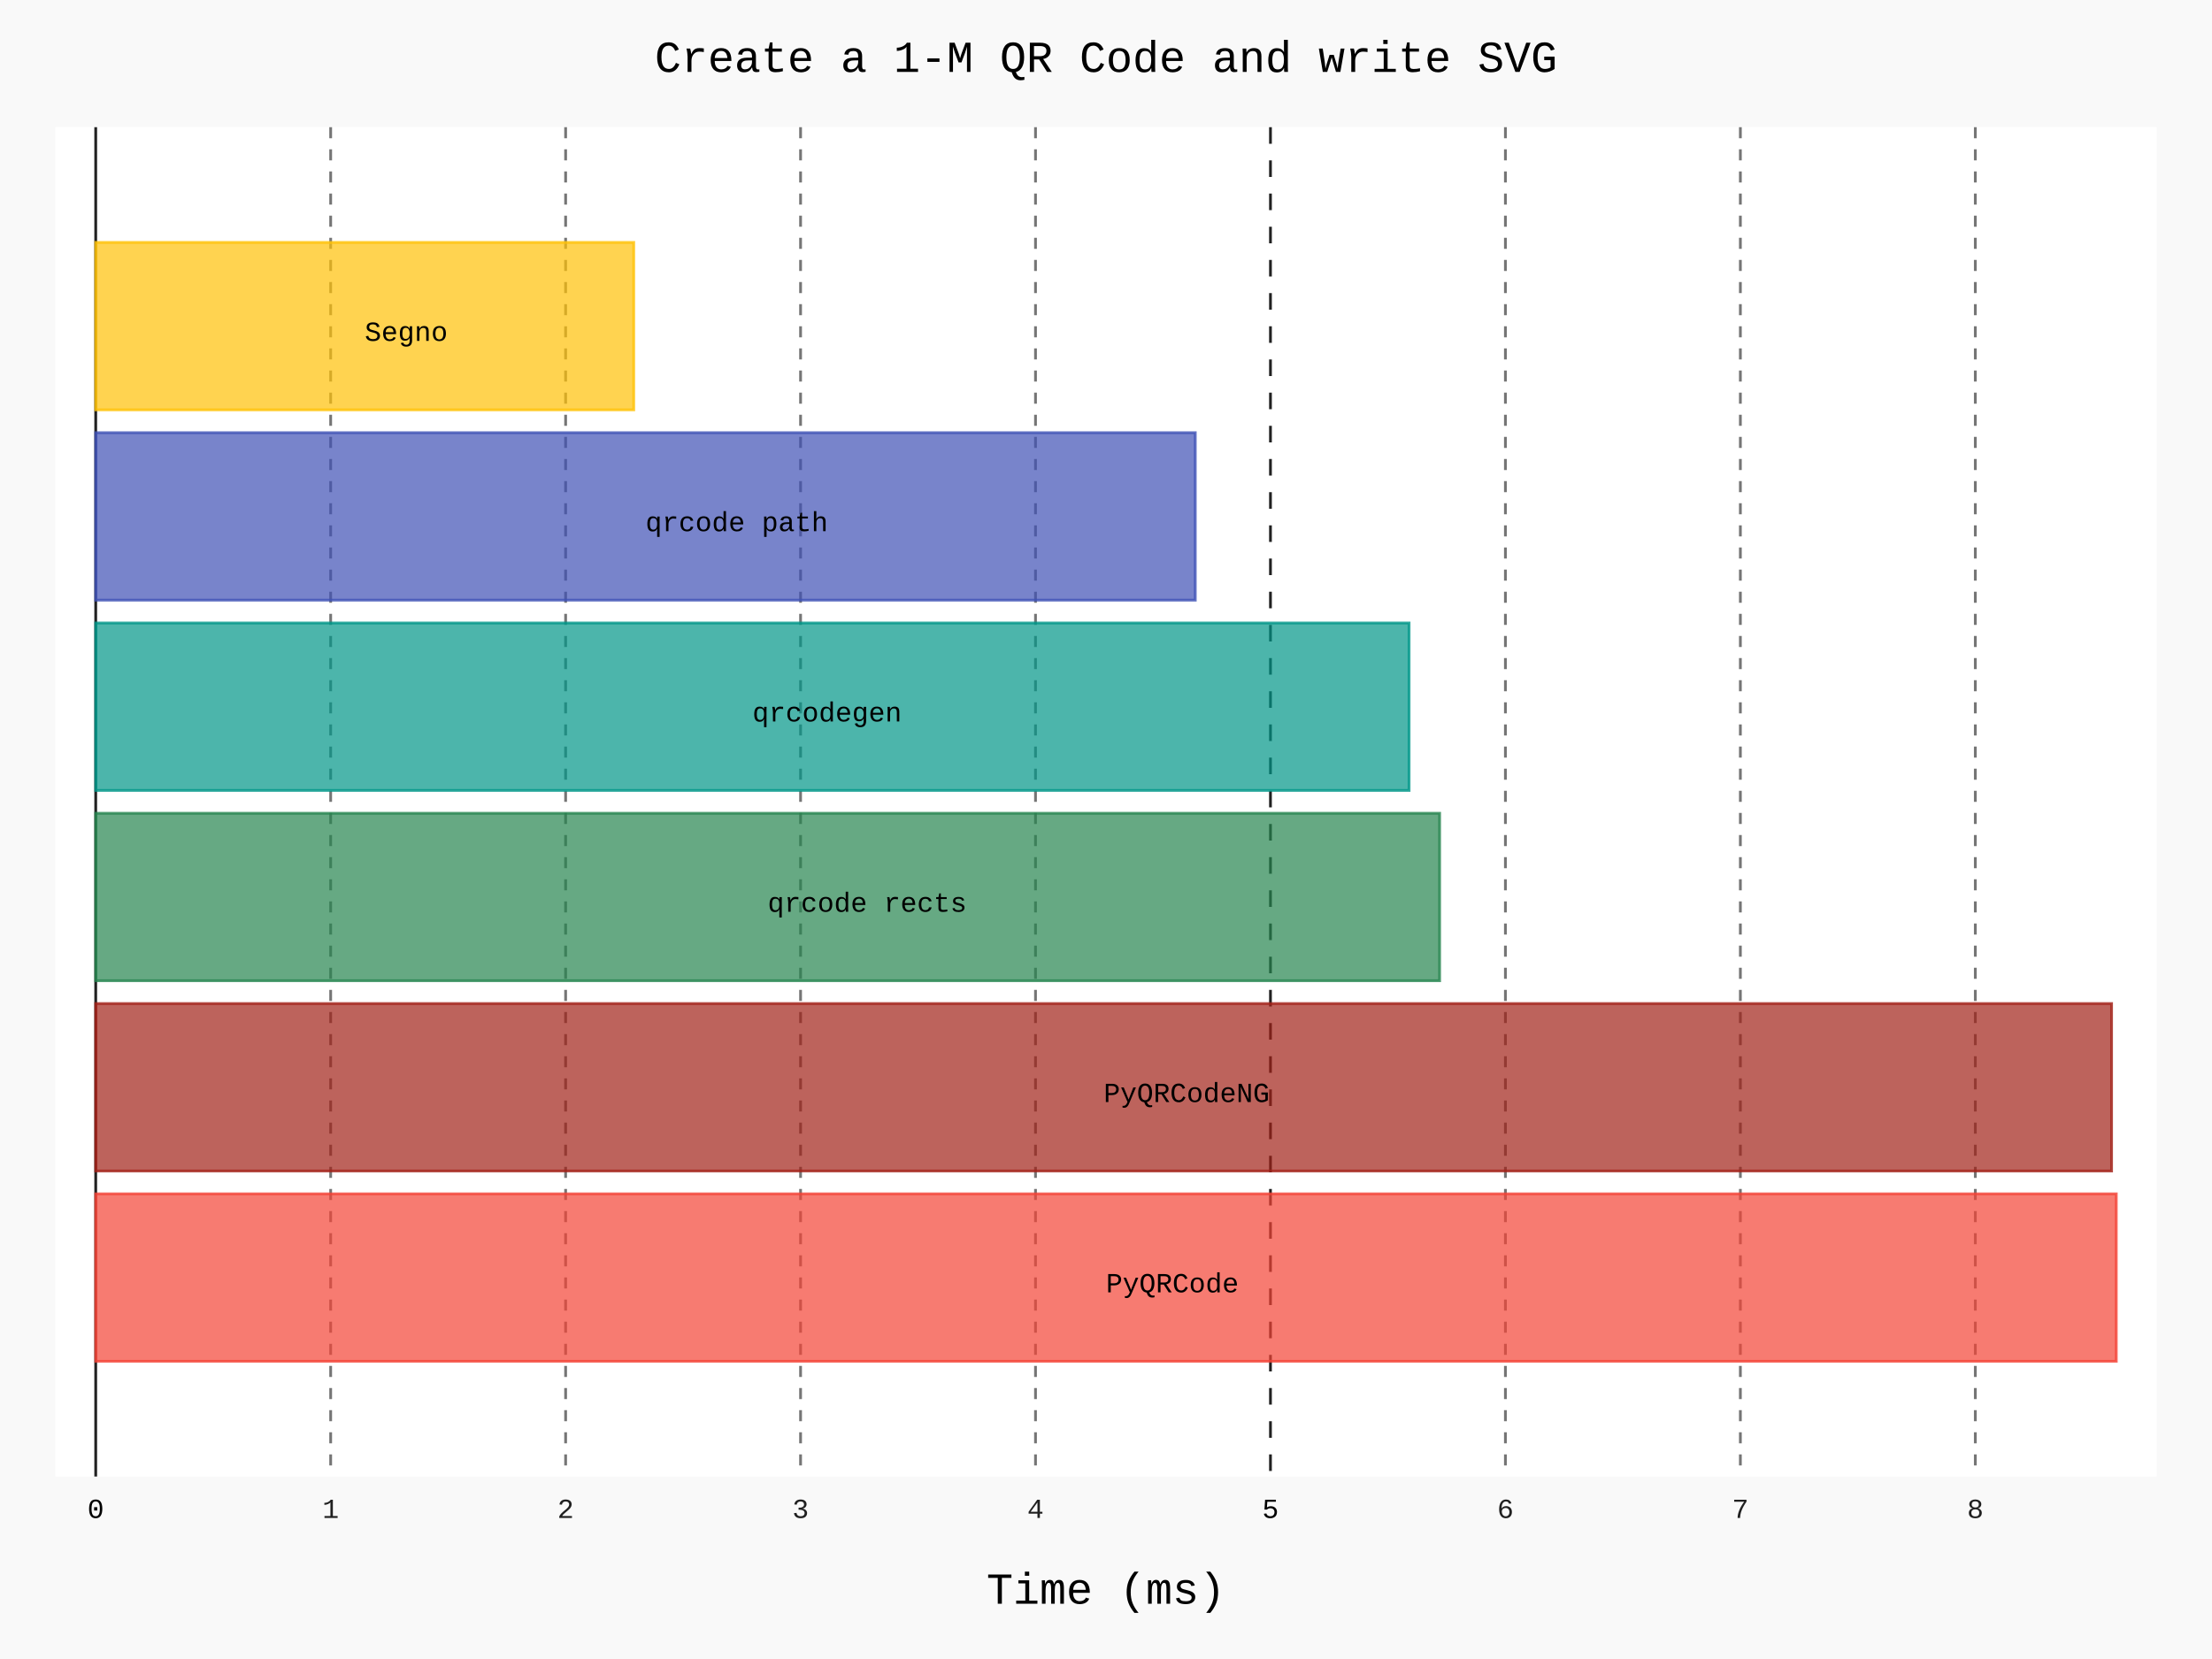
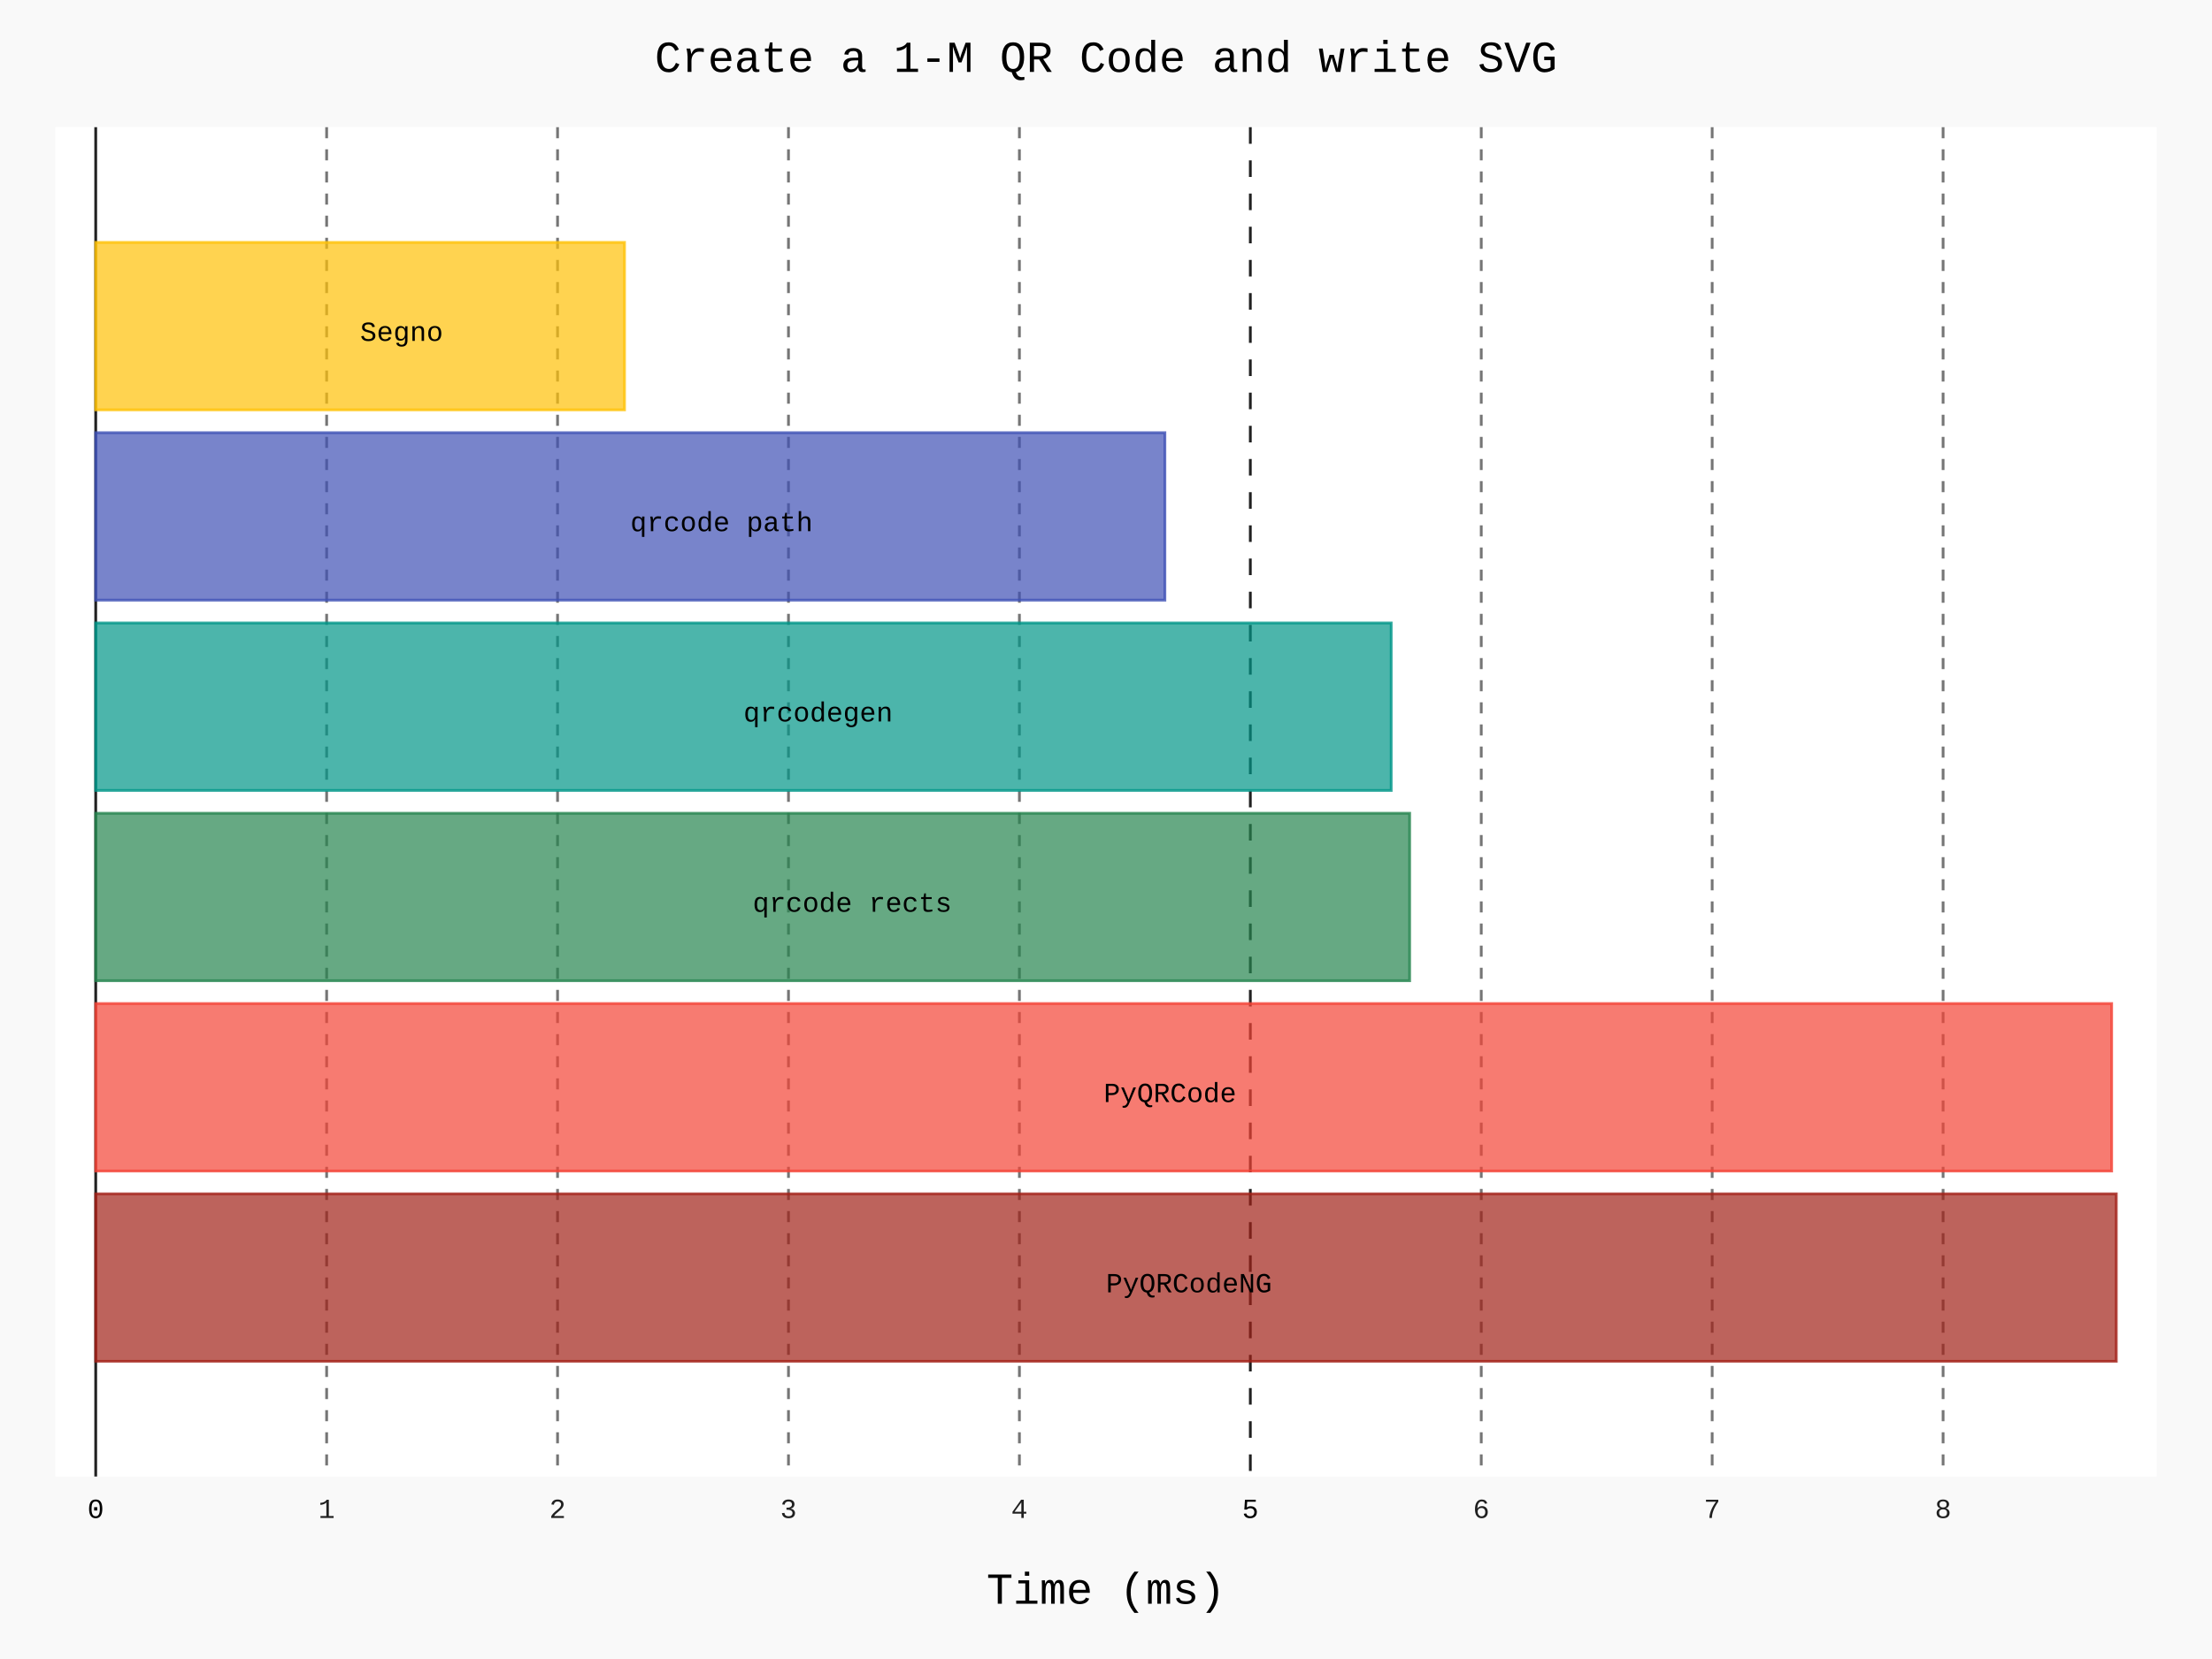
- <svg xmlns="http://www.w3.org/2000/svg" class="pygal-chart" id="chart-78ac9550-3b5f-40be-8055-387f75064e2f" viewBox="0 0 800 600">
+ <svg xmlns="http://www.w3.org/2000/svg" class="pygal-chart" id="chart-f2c3bdaf-2f4b-435e-82c6-35984a7632fd" viewBox="0 0 800 600">
  <defs>
-     <style type="text/css">#chart-78ac9550-3b5f-40be-8055-387f75064e2f{-webkit-user-select:none;-webkit-font-smoothing:antialiased;font-family:Consolas,"Liberation Mono",Menlo,Courier,monospace}#chart-78ac9550-3b5f-40be-8055-387f75064e2f .title{font-family:Consolas,"Liberation Mono",Menlo,Courier,monospace;font-size:16px}#chart-78ac9550-3b5f-40be-8055-387f75064e2f .legends .legend text{font-family:Consolas,"Liberation Mono",Menlo,Courier,monospace;font-size:14px}#chart-78ac9550-3b5f-40be-8055-387f75064e2f .axis text{font-family:Consolas,"Liberation Mono",Menlo,Courier,monospace;font-size:10px}#chart-78ac9550-3b5f-40be-8055-387f75064e2f .axis text.major{font-family:Consolas,"Liberation Mono",Menlo,Courier,monospace;font-size:10px}#chart-78ac9550-3b5f-40be-8055-387f75064e2f .text-overlay text.value{font-family:Consolas,"Liberation Mono",Menlo,Courier,monospace;font-size:16px}#chart-78ac9550-3b5f-40be-8055-387f75064e2f .text-overlay text.label{font-family:Consolas,"Liberation Mono",Menlo,Courier,monospace;font-size:10px}#chart-78ac9550-3b5f-40be-8055-387f75064e2f .tooltip{font-family:Consolas,"Liberation Mono",Menlo,Courier,monospace;font-size:14px}#chart-78ac9550-3b5f-40be-8055-387f75064e2f text.no_data{font-family:Consolas,"Liberation Mono",Menlo,Courier,monospace;font-size:64px}
- #chart-78ac9550-3b5f-40be-8055-387f75064e2f{background-color:rgba(249,249,249,1)}#chart-78ac9550-3b5f-40be-8055-387f75064e2f path,#chart-78ac9550-3b5f-40be-8055-387f75064e2f line,#chart-78ac9550-3b5f-40be-8055-387f75064e2f rect,#chart-78ac9550-3b5f-40be-8055-387f75064e2f circle{-webkit-transition:150ms;-moz-transition:150ms;transition:150ms}#chart-78ac9550-3b5f-40be-8055-387f75064e2f .graph &gt; .background{fill:rgba(249,249,249,1)}#chart-78ac9550-3b5f-40be-8055-387f75064e2f .plot &gt; .background{fill:rgba(255,255,255,1)}#chart-78ac9550-3b5f-40be-8055-387f75064e2f .graph{fill:rgba(0,0,0,.87)}#chart-78ac9550-3b5f-40be-8055-387f75064e2f text.no_data{fill:rgba(0,0,0,1)}#chart-78ac9550-3b5f-40be-8055-387f75064e2f .title{fill:rgba(0,0,0,1)}#chart-78ac9550-3b5f-40be-8055-387f75064e2f .legends .legend text{fill:rgba(0,0,0,.87)}#chart-78ac9550-3b5f-40be-8055-387f75064e2f .legends .legend:hover text{fill:rgba(0,0,0,1)}#chart-78ac9550-3b5f-40be-8055-387f75064e2f .axis .line{stroke:rgba(0,0,0,1)}#chart-78ac9550-3b5f-40be-8055-387f75064e2f .axis .guide.line{stroke:rgba(0,0,0,.54)}#chart-78ac9550-3b5f-40be-8055-387f75064e2f .axis .major.line{stroke:rgba(0,0,0,.87)}#chart-78ac9550-3b5f-40be-8055-387f75064e2f .axis text.major{fill:rgba(0,0,0,1)}#chart-78ac9550-3b5f-40be-8055-387f75064e2f .axis.y .guides:hover .guide.line,#chart-78ac9550-3b5f-40be-8055-387f75064e2f .line-graph .axis.x .guides:hover .guide.line,#chart-78ac9550-3b5f-40be-8055-387f75064e2f .stackedline-graph .axis.x .guides:hover .guide.line,#chart-78ac9550-3b5f-40be-8055-387f75064e2f .xy-graph .axis.x .guides:hover .guide.line{stroke:rgba(0,0,0,1)}#chart-78ac9550-3b5f-40be-8055-387f75064e2f .axis .guides:hover text{fill:rgba(0,0,0,1)}#chart-78ac9550-3b5f-40be-8055-387f75064e2f .reactive{fill-opacity:.7;stroke-opacity:.8}#chart-78ac9550-3b5f-40be-8055-387f75064e2f .ci{stroke:rgba(0,0,0,.87)}#chart-78ac9550-3b5f-40be-8055-387f75064e2f .reactive.active,#chart-78ac9550-3b5f-40be-8055-387f75064e2f .active .reactive{fill-opacity:.8;stroke-opacity:.9;stroke-width:4}#chart-78ac9550-3b5f-40be-8055-387f75064e2f .ci .reactive.active{stroke-width:1.5}#chart-78ac9550-3b5f-40be-8055-387f75064e2f .series text{fill:rgba(0,0,0,1)}#chart-78ac9550-3b5f-40be-8055-387f75064e2f .tooltip rect{fill:rgba(255,255,255,1);stroke:rgba(0,0,0,1);-webkit-transition:opacity 150ms;-moz-transition:opacity 150ms;transition:opacity 150ms}#chart-78ac9550-3b5f-40be-8055-387f75064e2f .tooltip .label{fill:rgba(0,0,0,.87)}#chart-78ac9550-3b5f-40be-8055-387f75064e2f .tooltip .label{fill:rgba(0,0,0,.87)}#chart-78ac9550-3b5f-40be-8055-387f75064e2f .tooltip .legend{font-size:.8em;fill:rgba(0,0,0,.54)}#chart-78ac9550-3b5f-40be-8055-387f75064e2f .tooltip .x_label{font-size:.6em;fill:rgba(0,0,0,1)}#chart-78ac9550-3b5f-40be-8055-387f75064e2f .tooltip .xlink{font-size:.5em;text-decoration:underline}#chart-78ac9550-3b5f-40be-8055-387f75064e2f .tooltip .value{font-size:1.5em}#chart-78ac9550-3b5f-40be-8055-387f75064e2f .bound{font-size:.5em}#chart-78ac9550-3b5f-40be-8055-387f75064e2f .max-value{font-size:.75em;fill:rgba(0,0,0,.54)}#chart-78ac9550-3b5f-40be-8055-387f75064e2f .map-element{fill:rgba(255,255,255,1);stroke:rgba(0,0,0,.54) !important}#chart-78ac9550-3b5f-40be-8055-387f75064e2f .map-element .reactive{fill-opacity:inherit;stroke-opacity:inherit}#chart-78ac9550-3b5f-40be-8055-387f75064e2f .color-0,#chart-78ac9550-3b5f-40be-8055-387f75064e2f .color-0 a:visited{stroke:#F44336;fill:#F44336}#chart-78ac9550-3b5f-40be-8055-387f75064e2f .color-1,#chart-78ac9550-3b5f-40be-8055-387f75064e2f .color-1 a:visited{stroke:#3F51B5;fill:#3F51B5}#chart-78ac9550-3b5f-40be-8055-387f75064e2f .color-2,#chart-78ac9550-3b5f-40be-8055-387f75064e2f .color-2 a:visited{stroke:#009688;fill:#009688}#chart-78ac9550-3b5f-40be-8055-387f75064e2f .color-3,#chart-78ac9550-3b5f-40be-8055-387f75064e2f .color-3 a:visited{stroke:#FFC107;fill:#FFC107}#chart-78ac9550-3b5f-40be-8055-387f75064e2f .color-4,#chart-78ac9550-3b5f-40be-8055-387f75064e2f .color-4 a:visited{stroke:#FF5722;fill:#FF5722}#chart-78ac9550-3b5f-40be-8055-387f75064e2f .color-5,#chart-78ac9550-3b5f-40be-8055-387f75064e2f .color-5 a:visited{stroke:#9C27B0;fill:#9C27B0}#chart-78ac9550-3b5f-40be-8055-387f75064e2f .text-overlay .color-0 text{fill:black}#chart-78ac9550-3b5f-40be-8055-387f75064e2f .text-overlay .color-1 text{fill:black}#chart-78ac9550-3b5f-40be-8055-387f75064e2f .text-overlay .color-2 text{fill:black}#chart-78ac9550-3b5f-40be-8055-387f75064e2f .text-overlay .color-3 text{fill:black}#chart-78ac9550-3b5f-40be-8055-387f75064e2f .text-overlay .color-4 text{fill:black}#chart-78ac9550-3b5f-40be-8055-387f75064e2f .text-overlay .color-5 text{fill:black}
- #chart-78ac9550-3b5f-40be-8055-387f75064e2f text.no_data{text-anchor:middle}#chart-78ac9550-3b5f-40be-8055-387f75064e2f .guide.line{fill:none}#chart-78ac9550-3b5f-40be-8055-387f75064e2f .centered{text-anchor:middle}#chart-78ac9550-3b5f-40be-8055-387f75064e2f .title{text-anchor:middle}#chart-78ac9550-3b5f-40be-8055-387f75064e2f .legends .legend text{fill-opacity:1}#chart-78ac9550-3b5f-40be-8055-387f75064e2f .axis.x text{text-anchor:middle}#chart-78ac9550-3b5f-40be-8055-387f75064e2f .axis.x:not(.web) text[transform]{text-anchor:start}#chart-78ac9550-3b5f-40be-8055-387f75064e2f .axis.x:not(.web) text[transform].backwards{text-anchor:end}#chart-78ac9550-3b5f-40be-8055-387f75064e2f .axis.y text{text-anchor:end}#chart-78ac9550-3b5f-40be-8055-387f75064e2f .axis.y text[transform].backwards{text-anchor:start}#chart-78ac9550-3b5f-40be-8055-387f75064e2f .axis.y2 text{text-anchor:start}#chart-78ac9550-3b5f-40be-8055-387f75064e2f .axis.y2 text[transform].backwards{text-anchor:end}#chart-78ac9550-3b5f-40be-8055-387f75064e2f .axis .guide.line{stroke-dasharray:4,4}#chart-78ac9550-3b5f-40be-8055-387f75064e2f .axis .major.guide.line{stroke-dasharray:6,6}#chart-78ac9550-3b5f-40be-8055-387f75064e2f .horizontal .axis.y .guide.line,#chart-78ac9550-3b5f-40be-8055-387f75064e2f .horizontal .axis.y2 .guide.line,#chart-78ac9550-3b5f-40be-8055-387f75064e2f .vertical .axis.x .guide.line{opacity:0}#chart-78ac9550-3b5f-40be-8055-387f75064e2f .horizontal .axis.always_show .guide.line,#chart-78ac9550-3b5f-40be-8055-387f75064e2f .vertical .axis.always_show .guide.line{opacity:1 !important}#chart-78ac9550-3b5f-40be-8055-387f75064e2f .axis.y .guides:hover .guide.line,#chart-78ac9550-3b5f-40be-8055-387f75064e2f .axis.y2 .guides:hover .guide.line,#chart-78ac9550-3b5f-40be-8055-387f75064e2f .axis.x .guides:hover .guide.line{opacity:1}#chart-78ac9550-3b5f-40be-8055-387f75064e2f .axis .guides:hover text{opacity:1}#chart-78ac9550-3b5f-40be-8055-387f75064e2f .nofill{fill:none}#chart-78ac9550-3b5f-40be-8055-387f75064e2f .subtle-fill{fill-opacity:.2}#chart-78ac9550-3b5f-40be-8055-387f75064e2f .dot{stroke-width:1px;fill-opacity:1}#chart-78ac9550-3b5f-40be-8055-387f75064e2f .dot.active{stroke-width:5px}#chart-78ac9550-3b5f-40be-8055-387f75064e2f .dot.negative{fill:transparent}#chart-78ac9550-3b5f-40be-8055-387f75064e2f text,#chart-78ac9550-3b5f-40be-8055-387f75064e2f tspan{stroke:none !important}#chart-78ac9550-3b5f-40be-8055-387f75064e2f .series text.active{opacity:1}#chart-78ac9550-3b5f-40be-8055-387f75064e2f .tooltip rect{fill-opacity:.95;stroke-width:.5}#chart-78ac9550-3b5f-40be-8055-387f75064e2f .tooltip text{fill-opacity:1}#chart-78ac9550-3b5f-40be-8055-387f75064e2f .showable{visibility:hidden}#chart-78ac9550-3b5f-40be-8055-387f75064e2f .showable.shown{visibility:visible}#chart-78ac9550-3b5f-40be-8055-387f75064e2f .gauge-background{fill:rgba(229,229,229,1);stroke:none}#chart-78ac9550-3b5f-40be-8055-387f75064e2f .bg-lines{stroke:rgba(249,249,249,1);stroke-width:2px}</style>
+     <style type="text/css">#chart-f2c3bdaf-2f4b-435e-82c6-35984a7632fd{-webkit-user-select:none;-webkit-font-smoothing:antialiased;font-family:Consolas,"Liberation Mono",Menlo,Courier,monospace}#chart-f2c3bdaf-2f4b-435e-82c6-35984a7632fd .title{font-family:Consolas,"Liberation Mono",Menlo,Courier,monospace;font-size:16px}#chart-f2c3bdaf-2f4b-435e-82c6-35984a7632fd .legends .legend text{font-family:Consolas,"Liberation Mono",Menlo,Courier,monospace;font-size:14px}#chart-f2c3bdaf-2f4b-435e-82c6-35984a7632fd .axis text{font-family:Consolas,"Liberation Mono",Menlo,Courier,monospace;font-size:10px}#chart-f2c3bdaf-2f4b-435e-82c6-35984a7632fd .axis text.major{font-family:Consolas,"Liberation Mono",Menlo,Courier,monospace;font-size:10px}#chart-f2c3bdaf-2f4b-435e-82c6-35984a7632fd .text-overlay text.value{font-family:Consolas,"Liberation Mono",Menlo,Courier,monospace;font-size:16px}#chart-f2c3bdaf-2f4b-435e-82c6-35984a7632fd .text-overlay text.label{font-family:Consolas,"Liberation Mono",Menlo,Courier,monospace;font-size:10px}#chart-f2c3bdaf-2f4b-435e-82c6-35984a7632fd .tooltip{font-family:Consolas,"Liberation Mono",Menlo,Courier,monospace;font-size:14px}#chart-f2c3bdaf-2f4b-435e-82c6-35984a7632fd text.no_data{font-family:Consolas,"Liberation Mono",Menlo,Courier,monospace;font-size:64px}
+ #chart-f2c3bdaf-2f4b-435e-82c6-35984a7632fd{background-color:rgba(249,249,249,1)}#chart-f2c3bdaf-2f4b-435e-82c6-35984a7632fd path,#chart-f2c3bdaf-2f4b-435e-82c6-35984a7632fd line,#chart-f2c3bdaf-2f4b-435e-82c6-35984a7632fd rect,#chart-f2c3bdaf-2f4b-435e-82c6-35984a7632fd circle{-webkit-transition:150ms;-moz-transition:150ms;transition:150ms}#chart-f2c3bdaf-2f4b-435e-82c6-35984a7632fd .graph &gt; .background{fill:rgba(249,249,249,1)}#chart-f2c3bdaf-2f4b-435e-82c6-35984a7632fd .plot &gt; .background{fill:rgba(255,255,255,1)}#chart-f2c3bdaf-2f4b-435e-82c6-35984a7632fd .graph{fill:rgba(0,0,0,.87)}#chart-f2c3bdaf-2f4b-435e-82c6-35984a7632fd text.no_data{fill:rgba(0,0,0,1)}#chart-f2c3bdaf-2f4b-435e-82c6-35984a7632fd .title{fill:rgba(0,0,0,1)}#chart-f2c3bdaf-2f4b-435e-82c6-35984a7632fd .legends .legend text{fill:rgba(0,0,0,.87)}#chart-f2c3bdaf-2f4b-435e-82c6-35984a7632fd .legends .legend:hover text{fill:rgba(0,0,0,1)}#chart-f2c3bdaf-2f4b-435e-82c6-35984a7632fd .axis .line{stroke:rgba(0,0,0,1)}#chart-f2c3bdaf-2f4b-435e-82c6-35984a7632fd .axis .guide.line{stroke:rgba(0,0,0,.54)}#chart-f2c3bdaf-2f4b-435e-82c6-35984a7632fd .axis .major.line{stroke:rgba(0,0,0,.87)}#chart-f2c3bdaf-2f4b-435e-82c6-35984a7632fd .axis text.major{fill:rgba(0,0,0,1)}#chart-f2c3bdaf-2f4b-435e-82c6-35984a7632fd .axis.y .guides:hover .guide.line,#chart-f2c3bdaf-2f4b-435e-82c6-35984a7632fd .line-graph .axis.x .guides:hover .guide.line,#chart-f2c3bdaf-2f4b-435e-82c6-35984a7632fd .stackedline-graph .axis.x .guides:hover .guide.line,#chart-f2c3bdaf-2f4b-435e-82c6-35984a7632fd .xy-graph .axis.x .guides:hover .guide.line{stroke:rgba(0,0,0,1)}#chart-f2c3bdaf-2f4b-435e-82c6-35984a7632fd .axis .guides:hover text{fill:rgba(0,0,0,1)}#chart-f2c3bdaf-2f4b-435e-82c6-35984a7632fd .reactive{fill-opacity:.7;stroke-opacity:.8}#chart-f2c3bdaf-2f4b-435e-82c6-35984a7632fd .ci{stroke:rgba(0,0,0,.87)}#chart-f2c3bdaf-2f4b-435e-82c6-35984a7632fd .reactive.active,#chart-f2c3bdaf-2f4b-435e-82c6-35984a7632fd .active .reactive{fill-opacity:.8;stroke-opacity:.9;stroke-width:4}#chart-f2c3bdaf-2f4b-435e-82c6-35984a7632fd .ci .reactive.active{stroke-width:1.5}#chart-f2c3bdaf-2f4b-435e-82c6-35984a7632fd .series text{fill:rgba(0,0,0,1)}#chart-f2c3bdaf-2f4b-435e-82c6-35984a7632fd .tooltip rect{fill:rgba(255,255,255,1);stroke:rgba(0,0,0,1);-webkit-transition:opacity 150ms;-moz-transition:opacity 150ms;transition:opacity 150ms}#chart-f2c3bdaf-2f4b-435e-82c6-35984a7632fd .tooltip .label{fill:rgba(0,0,0,.87)}#chart-f2c3bdaf-2f4b-435e-82c6-35984a7632fd .tooltip .label{fill:rgba(0,0,0,.87)}#chart-f2c3bdaf-2f4b-435e-82c6-35984a7632fd .tooltip .legend{font-size:.8em;fill:rgba(0,0,0,.54)}#chart-f2c3bdaf-2f4b-435e-82c6-35984a7632fd .tooltip .x_label{font-size:.6em;fill:rgba(0,0,0,1)}#chart-f2c3bdaf-2f4b-435e-82c6-35984a7632fd .tooltip .xlink{font-size:.5em;text-decoration:underline}#chart-f2c3bdaf-2f4b-435e-82c6-35984a7632fd .tooltip .value{font-size:1.5em}#chart-f2c3bdaf-2f4b-435e-82c6-35984a7632fd .bound{font-size:.5em}#chart-f2c3bdaf-2f4b-435e-82c6-35984a7632fd .max-value{font-size:.75em;fill:rgba(0,0,0,.54)}#chart-f2c3bdaf-2f4b-435e-82c6-35984a7632fd .map-element{fill:rgba(255,255,255,1);stroke:rgba(0,0,0,.54) !important}#chart-f2c3bdaf-2f4b-435e-82c6-35984a7632fd .map-element .reactive{fill-opacity:inherit;stroke-opacity:inherit}#chart-f2c3bdaf-2f4b-435e-82c6-35984a7632fd .color-0,#chart-f2c3bdaf-2f4b-435e-82c6-35984a7632fd .color-0 a:visited{stroke:#F44336;fill:#F44336}#chart-f2c3bdaf-2f4b-435e-82c6-35984a7632fd .color-1,#chart-f2c3bdaf-2f4b-435e-82c6-35984a7632fd .color-1 a:visited{stroke:#3F51B5;fill:#3F51B5}#chart-f2c3bdaf-2f4b-435e-82c6-35984a7632fd .color-2,#chart-f2c3bdaf-2f4b-435e-82c6-35984a7632fd .color-2 a:visited{stroke:#009688;fill:#009688}#chart-f2c3bdaf-2f4b-435e-82c6-35984a7632fd .color-3,#chart-f2c3bdaf-2f4b-435e-82c6-35984a7632fd .color-3 a:visited{stroke:#FFC107;fill:#FFC107}#chart-f2c3bdaf-2f4b-435e-82c6-35984a7632fd .color-4,#chart-f2c3bdaf-2f4b-435e-82c6-35984a7632fd .color-4 a:visited{stroke:#FF5722;fill:#FF5722}#chart-f2c3bdaf-2f4b-435e-82c6-35984a7632fd .color-5,#chart-f2c3bdaf-2f4b-435e-82c6-35984a7632fd .color-5 a:visited{stroke:#9C27B0;fill:#9C27B0}#chart-f2c3bdaf-2f4b-435e-82c6-35984a7632fd .text-overlay .color-0 text{fill:black}#chart-f2c3bdaf-2f4b-435e-82c6-35984a7632fd .text-overlay .color-1 text{fill:black}#chart-f2c3bdaf-2f4b-435e-82c6-35984a7632fd .text-overlay .color-2 text{fill:black}#chart-f2c3bdaf-2f4b-435e-82c6-35984a7632fd .text-overlay .color-3 text{fill:black}#chart-f2c3bdaf-2f4b-435e-82c6-35984a7632fd .text-overlay .color-4 text{fill:black}#chart-f2c3bdaf-2f4b-435e-82c6-35984a7632fd .text-overlay .color-5 text{fill:black}
+ #chart-f2c3bdaf-2f4b-435e-82c6-35984a7632fd text.no_data{text-anchor:middle}#chart-f2c3bdaf-2f4b-435e-82c6-35984a7632fd .guide.line{fill:none}#chart-f2c3bdaf-2f4b-435e-82c6-35984a7632fd .centered{text-anchor:middle}#chart-f2c3bdaf-2f4b-435e-82c6-35984a7632fd .title{text-anchor:middle}#chart-f2c3bdaf-2f4b-435e-82c6-35984a7632fd .legends .legend text{fill-opacity:1}#chart-f2c3bdaf-2f4b-435e-82c6-35984a7632fd .axis.x text{text-anchor:middle}#chart-f2c3bdaf-2f4b-435e-82c6-35984a7632fd .axis.x:not(.web) text[transform]{text-anchor:start}#chart-f2c3bdaf-2f4b-435e-82c6-35984a7632fd .axis.x:not(.web) text[transform].backwards{text-anchor:end}#chart-f2c3bdaf-2f4b-435e-82c6-35984a7632fd .axis.y text{text-anchor:end}#chart-f2c3bdaf-2f4b-435e-82c6-35984a7632fd .axis.y text[transform].backwards{text-anchor:start}#chart-f2c3bdaf-2f4b-435e-82c6-35984a7632fd .axis.y2 text{text-anchor:start}#chart-f2c3bdaf-2f4b-435e-82c6-35984a7632fd .axis.y2 text[transform].backwards{text-anchor:end}#chart-f2c3bdaf-2f4b-435e-82c6-35984a7632fd .axis .guide.line{stroke-dasharray:4,4}#chart-f2c3bdaf-2f4b-435e-82c6-35984a7632fd .axis .major.guide.line{stroke-dasharray:6,6}#chart-f2c3bdaf-2f4b-435e-82c6-35984a7632fd .horizontal .axis.y .guide.line,#chart-f2c3bdaf-2f4b-435e-82c6-35984a7632fd .horizontal .axis.y2 .guide.line,#chart-f2c3bdaf-2f4b-435e-82c6-35984a7632fd .vertical .axis.x .guide.line{opacity:0}#chart-f2c3bdaf-2f4b-435e-82c6-35984a7632fd .horizontal .axis.always_show .guide.line,#chart-f2c3bdaf-2f4b-435e-82c6-35984a7632fd .vertical .axis.always_show .guide.line{opacity:1 !important}#chart-f2c3bdaf-2f4b-435e-82c6-35984a7632fd .axis.y .guides:hover .guide.line,#chart-f2c3bdaf-2f4b-435e-82c6-35984a7632fd .axis.y2 .guides:hover .guide.line,#chart-f2c3bdaf-2f4b-435e-82c6-35984a7632fd .axis.x .guides:hover .guide.line{opacity:1}#chart-f2c3bdaf-2f4b-435e-82c6-35984a7632fd .axis .guides:hover text{opacity:1}#chart-f2c3bdaf-2f4b-435e-82c6-35984a7632fd .nofill{fill:none}#chart-f2c3bdaf-2f4b-435e-82c6-35984a7632fd .subtle-fill{fill-opacity:.2}#chart-f2c3bdaf-2f4b-435e-82c6-35984a7632fd .dot{stroke-width:1px;fill-opacity:1}#chart-f2c3bdaf-2f4b-435e-82c6-35984a7632fd .dot.active{stroke-width:5px}#chart-f2c3bdaf-2f4b-435e-82c6-35984a7632fd .dot.negative{fill:transparent}#chart-f2c3bdaf-2f4b-435e-82c6-35984a7632fd text,#chart-f2c3bdaf-2f4b-435e-82c6-35984a7632fd tspan{stroke:none !important}#chart-f2c3bdaf-2f4b-435e-82c6-35984a7632fd .series text.active{opacity:1}#chart-f2c3bdaf-2f4b-435e-82c6-35984a7632fd .tooltip rect{fill-opacity:.95;stroke-width:.5}#chart-f2c3bdaf-2f4b-435e-82c6-35984a7632fd .tooltip text{fill-opacity:1}#chart-f2c3bdaf-2f4b-435e-82c6-35984a7632fd .showable{visibility:hidden}#chart-f2c3bdaf-2f4b-435e-82c6-35984a7632fd .showable.shown{visibility:visible}#chart-f2c3bdaf-2f4b-435e-82c6-35984a7632fd .gauge-background{fill:rgba(229,229,229,1);stroke:none}#chart-f2c3bdaf-2f4b-435e-82c6-35984a7632fd .bg-lines{stroke:rgba(249,249,249,1);stroke-width:2px}</style>
  </defs>
  <g class="graph horizontalbar-graph horizontal">
    <rect class="background" height="600" width="800" x="0" y="0" />
    <g class="plot" transform="translate(20, 46)">
      <rect class="background" height="488" width="760" x="0" y="0" />
      <g class="axis x always_show">
        <g class="guides">
          <path class="axis major line" d="M14.615 0 v488" />
          <text class="major" x="14.615" y="503.0">0</text>
        </g>
        <g class="guides">
-           <path class="guide line" d="M99.589 0 v488" />
-           <text class="" x="99.589" y="503.0">1</text>
+           <path class="guide line" d="M98.132 0 v488" />
+           <text class="" x="98.132" y="503.0">1</text>
        </g>
        <g class="guides">
-           <path class="guide line" d="M184.562 0 v488" />
-           <text class="" x="184.562" y="503.0">2</text>
+           <path class="guide line" d="M181.648 0 v488" />
+           <text class="" x="181.648" y="503.0">2</text>
        </g>
        <g class="guides">
-           <path class="guide line" d="M269.535 0 v488" />
-           <text class="" x="269.535" y="503.0">3</text>
+           <path class="guide line" d="M265.165 0 v488" />
+           <text class="" x="265.165" y="503.0">3</text>
        </g>
        <g class="guides">
-           <path class="guide line" d="M354.508 0 v488" />
-           <text class="" x="354.508" y="503.0">4</text>
+           <path class="guide line" d="M348.681 0 v488" />
+           <text class="" x="348.681" y="503.0">4</text>
        </g>
        <g class="guides">
-           <path class="major guide line" d="M439.481 0 v488" />
-           <text class="major" x="439.481" y="503.0">5</text>
+           <path class="major guide line" d="M432.198 0 v488" />
+           <text class="major" x="432.198" y="503.0">5</text>
        </g>
        <g class="guides">
-           <path class="guide line" d="M524.454 0 v488" />
-           <text class="" x="524.454" y="503.0">6</text>
+           <path class="guide line" d="M515.714 0 v488" />
+           <text class="" x="515.714" y="503.0">6</text>
        </g>
        <g class="guides">
-           <path class="guide line" d="M609.428 0 v488" />
-           <text class="" x="609.428" y="503.0">7</text>
+           <path class="guide line" d="M599.231 0 v488" />
+           <text class="" x="599.231" y="503.0">7</text>
        </g>
        <g class="guides">
-           <path class="guide line" d="M694.401 0 v488" />
-           <text class="" x="694.401" y="503.0">8</text>
+           <path class="guide line" d="M682.747 0 v488" />
+           <text class="" x="682.747" y="503.0">8</text>
        </g>
      </g>
      <g class="series serie-5 color-5">
        <g class="bars">
-           <g class="bar" style="fill: #F44336; stroke: #F44336">
+           <g class="bar" style="fill: #A22118; stroke: #A22118">
            <rect class="rect reactive tooltip-trigger" height="60.562" rx="0" ry="0" width="730.769" x="14.615" y="385.77" />
          </g>
        </g>
      </g>
      <g class="series serie-4 color-4">
        <g class="bars">
-           <g class="bar" style="fill: #A22118; stroke: #A22118">
-             <rect class="rect reactive tooltip-trigger" height="60.562" rx="0" ry="0" width="729.07" x="14.615" y="316.95" />
+           <g class="bar" style="fill: #F44336; stroke: #F44336">
+             <rect class="rect reactive tooltip-trigger" height="60.562" rx="0" ry="0" width="729.099" x="14.615" y="316.95" />
          </g>
        </g>
      </g>
      <g class="series serie-3 color-3">
        <g class="bars">
          <g class="bar" style="fill: #26854F; stroke: #26854F">
-             <rect class="rect reactive tooltip-trigger" height="60.562" rx="0" ry="0" width="486.047" x="14.615" y="248.129" />
+             <rect class="rect reactive tooltip-trigger" height="60.562" rx="0" ry="0" width="475.209" x="14.615" y="248.129" />
          </g>
        </g>
      </g>
      <g class="series serie-2 color-2">
        <g class="bars">
          <g class="bar" style="fill: #009688; stroke: #009688">
-             <rect class="rect reactive tooltip-trigger" height="60.562" rx="0" ry="0" width="475.0" x="14.615" y="179.309" />
+             <rect class="rect reactive tooltip-trigger" height="60.562" rx="0" ry="0" width="468.527" x="14.615" y="179.309" />
          </g>
        </g>
      </g>
      <g class="series serie-1 color-1">
        <g class="bars">
          <g class="bar" style="fill: #3F51B5; stroke: #3F51B5">
-             <rect class="rect reactive tooltip-trigger" height="60.562" rx="0" ry="0" width="397.674" x="14.615" y="110.488" />
+             <rect class="rect reactive tooltip-trigger" height="60.562" rx="0" ry="0" width="386.681" x="14.615" y="110.488" />
          </g>
        </g>
      </g>
      <g class="series serie-0 color-0">
        <g class="bars">
          <g class="bar" style="fill: #FFC107; stroke: #FFC107">
-             <rect class="rect reactive tooltip-trigger" height="60.562" rx="0" ry="0" width="194.589" x="14.615" y="41.668" />
+             <rect class="rect reactive tooltip-trigger" height="60.562" rx="0" ry="0" width="191.253" x="14.615" y="41.668" />
          </g>
        </g>
      </g>
    </g>
    <g class="titles">
      <text class="title plot_title" x="400.0" y="26">Create a 1-M QR Code and write SVG</text>
      <text class="title" x="400.0" y="580">Time (ms)</text>
    </g>
    <g class="plot overlay" transform="translate(20, 46)">
      <g class="series serie-5 color-5" />
      <g class="series serie-4 color-4" />
      <g class="series serie-3 color-3" />
      <g class="series serie-2 color-2" />
      <g class="series serie-1 color-1" />
      <g class="series serie-0 color-0" />
    </g>
    <g class="plot text-overlay" transform="translate(20, 46)">
      <g class="series serie-5 color-5">
-         <text class="label" x="380.0" y="421.385">PyQRCode</text>
+         <text class="label" x="380.0" y="421.385">PyQRCodeNG</text>
      </g>
      <g class="series serie-4 color-4">
-         <text class="label" x="379.15" y="352.564">PyQRCodeNG</text>
+         <text class="label" x="379.165" y="352.564">PyQRCode</text>
      </g>
      <g class="series serie-3 color-3">
-         <text class="label" x="257.639" y="283.744">qrcode rects</text>
+         <text class="label" x="252.22" y="283.744">qrcode rects</text>
      </g>
      <g class="series serie-2 color-2">
-         <text class="label" x="252.115" y="214.923">qrcodegen</text>
+         <text class="label" x="248.879" y="214.923">qrcodegen</text>
      </g>
      <g class="series serie-1 color-1">
-         <text class="label" x="213.453" y="146.103">qrcode path</text>
+         <text class="label" x="207.956" y="146.103">qrcode path</text>
      </g>
      <g class="series serie-0 color-0">
-         <text class="label" x="111.91" y="77.282">Segno</text>
+         <text class="label" x="110.242" y="77.282">Segno</text>
      </g>
    </g>
    <g class="plot tooltip-overlay" transform="translate(20, 46)">
      <g class="tooltip" style="opacity: 0" transform="translate(0 0)">
        <rect class="tooltip-box" height="0" rx="0" ry="0" width="0" />
        <g class="text" />
      </g>
    </g>
  </g>
</svg>
